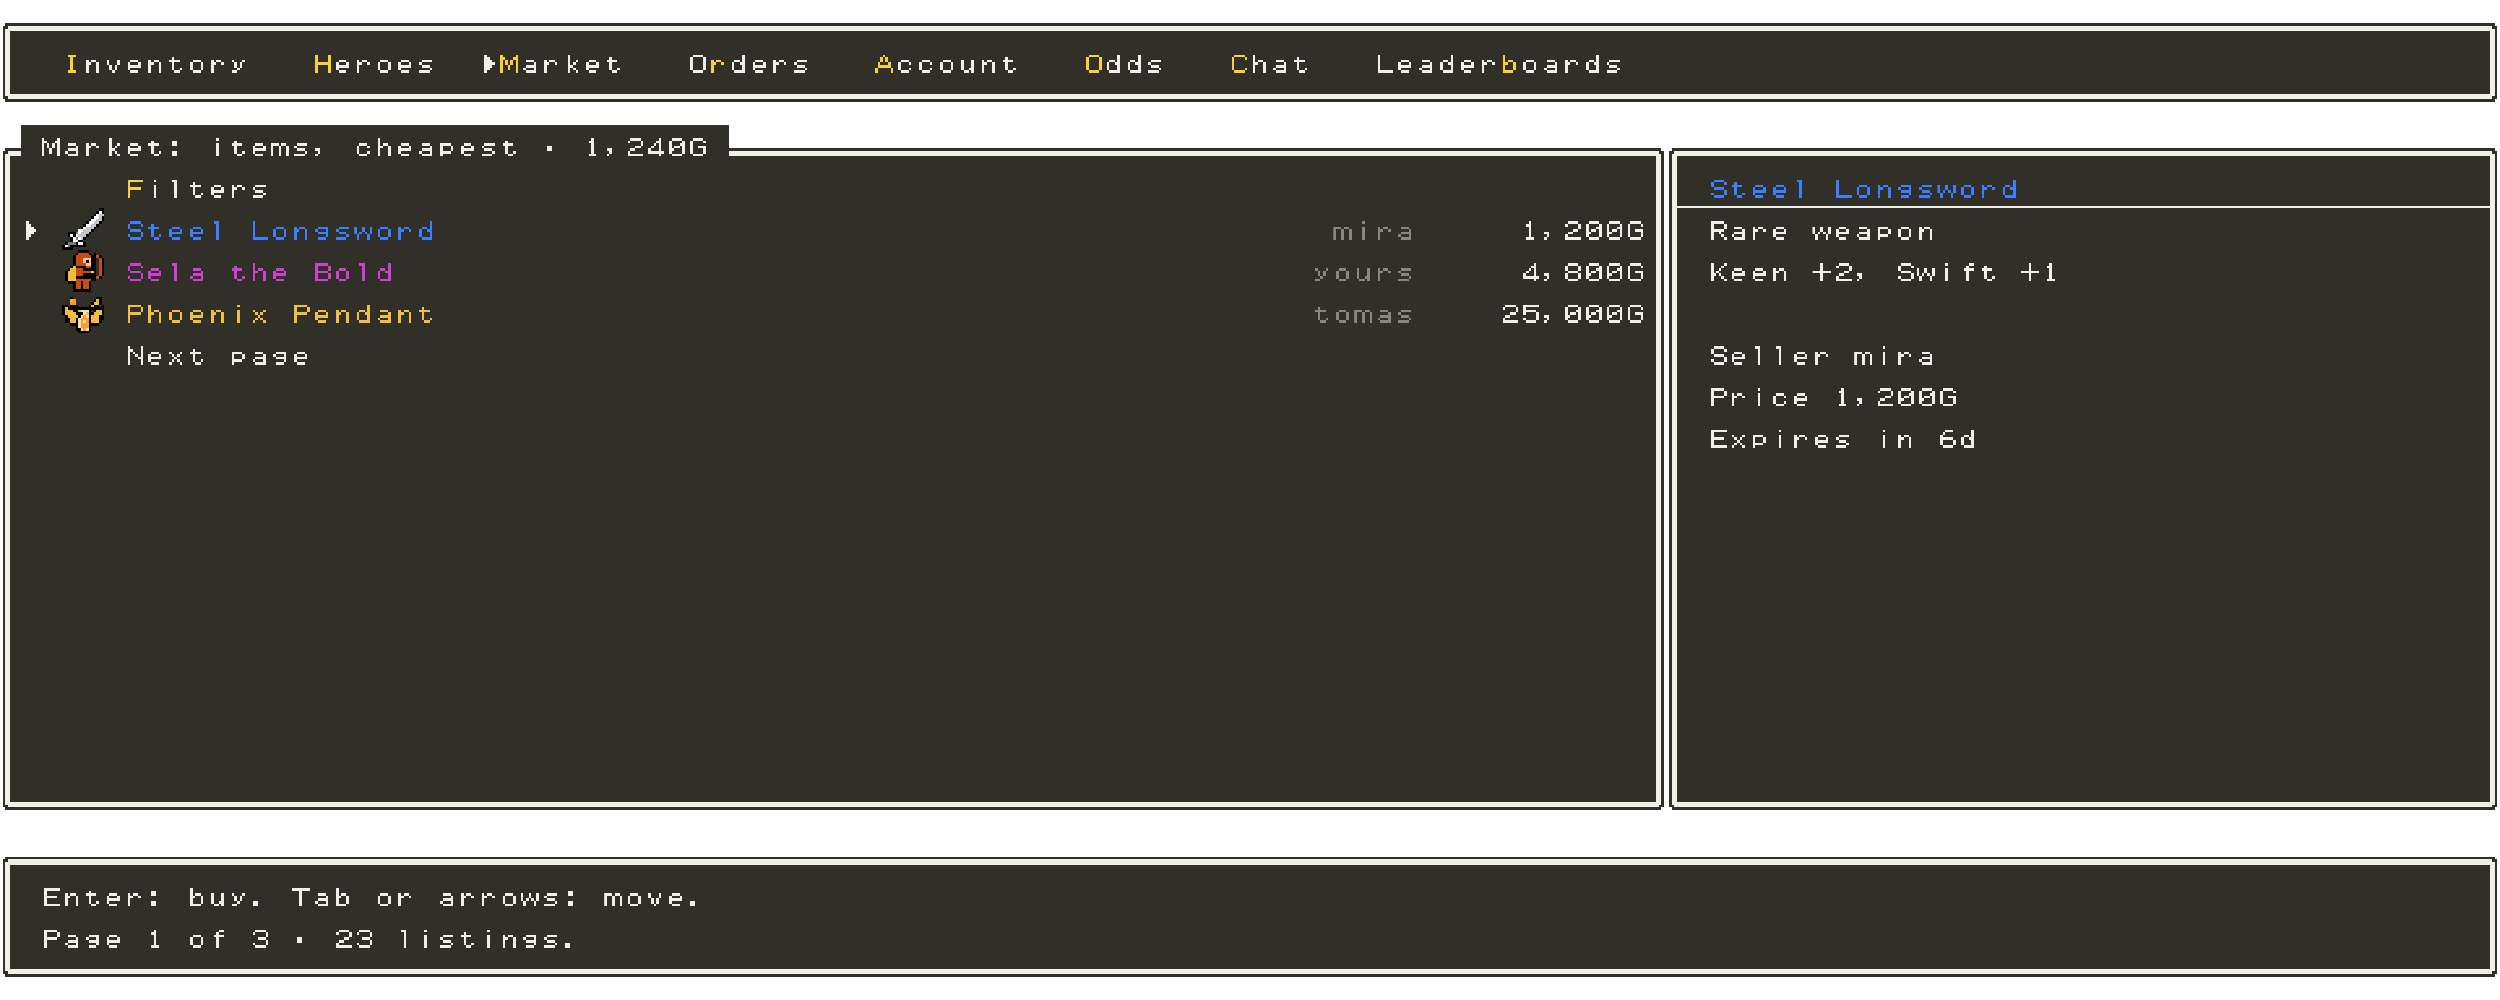
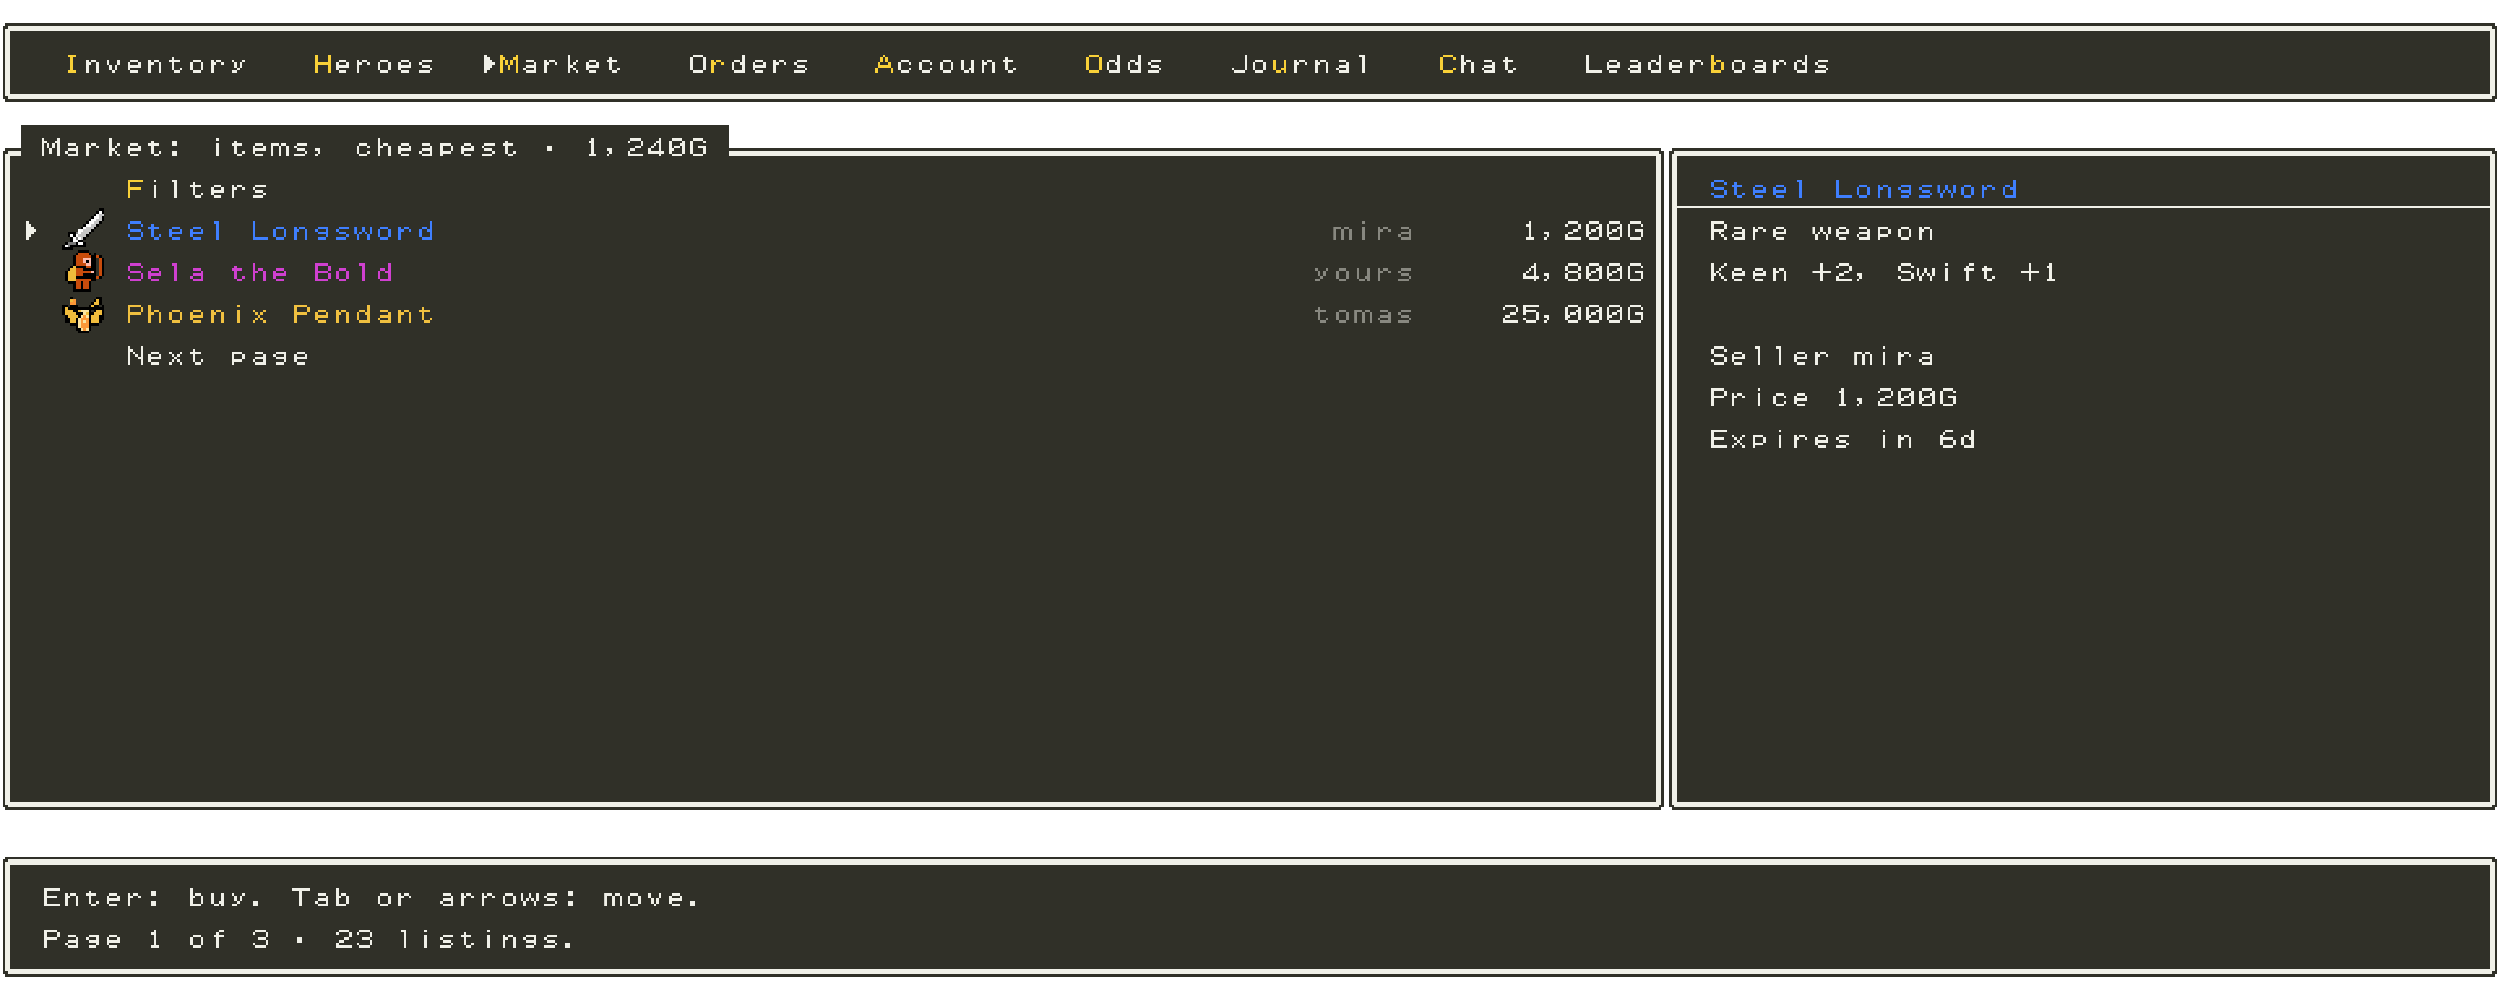
<svg xmlns="http://www.w3.org/2000/svg" viewBox="0 0 960 384" width="960" height="384" shape-rendering="crispEdges">
  <defs>
    <symbol id="g0">
      <path d="M2 5h3v1h-3zM3 6h1v1h-1zM3 7h1v1h-1zM3 8h1v1h-1zM3 9h1v1h-1zM3 10h1v1h-1zM2 11h3v1h-3z" />
    </symbol>
    <symbol id="g1">
      <path d="M1 7h1v1h-1zM3 7h2v1h-2zM1 8h2v1h-2zM5 8h1v1h-1zM1 9h1v1h-1zM5 9h1v1h-1zM1 10h1v1h-1zM5 10h1v1h-1zM1 11h1v1h-1zM5 11h1v1h-1z" />
    </symbol>
    <symbol id="g2">
      <path d="M1 7h1v1h-1zM5 7h1v1h-1zM1 8h1v1h-1zM5 8h1v1h-1zM2 9h1v1h-1zM4 9h1v1h-1zM2 10h1v1h-1zM4 10h1v1h-1zM3 11h1v1h-1z" />
    </symbol>
    <symbol id="g3">
      <path d="M2 7h3v1h-3zM1 8h1v1h-1zM5 8h1v1h-1zM1 9h5v1h-5zM1 10h1v1h-1zM2 11h3v1h-3z" />
    </symbol>
    <symbol id="g4">
      <path d="M2 6h1v1h-1zM1 7h4v1h-4zM2 8h1v1h-1zM2 9h1v1h-1zM2 10h1v1h-1zM5 10h1v1h-1zM3 11h2v1h-2z" />
    </symbol>
    <symbol id="g5">
      <path d="M2 7h3v1h-3zM1 8h1v1h-1zM5 8h1v1h-1zM1 9h1v1h-1zM5 9h1v1h-1zM1 10h1v1h-1zM5 10h1v1h-1zM2 11h3v1h-3z" />
    </symbol>
    <symbol id="g6">
      <path d="M1 7h1v1h-1zM3 7h2v1h-2zM1 8h2v1h-2zM5 8h1v1h-1zM1 9h1v1h-1zM1 10h1v1h-1zM1 11h1v1h-1z" />
    </symbol>
    <symbol id="g7">
      <path d="M1 7h1v1h-1zM5 7h1v1h-1zM2 8h1v1h-1zM4 8h1v1h-1zM2 9h1v1h-1zM4 9h1v1h-1zM3 10h1v1h-1zM1 11h2v1h-2z" />
    </symbol>
    <symbol id="g8">
      <path d="M1 5h1v1h-1zM6 5h1v1h-1zM1 6h1v1h-1zM6 6h1v1h-1zM1 7h1v1h-1zM6 7h1v1h-1zM1 8h6v1h-6zM1 9h1v1h-1zM6 9h1v1h-1zM1 10h1v1h-1zM6 10h1v1h-1zM1 11h1v1h-1zM6 11h1v1h-1z" />
    </symbol>
    <symbol id="g9">
      <path d="M2 7h4v1h-4zM1 8h1v1h-1zM2 9h3v1h-3zM5 10h1v1h-1zM1 11h4v1h-4z" />
    </symbol>
    <symbol id="g10">
      <path d="M2 5h1v1h-1zM2 6h2v1h-2zM2 7h3v1h-3zM2 8h4v1h-4zM2 9h3v1h-3zM2 10h2v1h-2zM2 11h1v1h-1z" />
    </symbol>
    <symbol id="g11">
      <path d="M0 5h1v1h-1zM6 5h1v1h-1zM0 6h2v1h-2zM5 6h2v1h-2zM0 7h1v1h-1zM2 7h1v1h-1zM4 7h1v1h-1zM6 7h1v1h-1zM0 8h1v1h-1zM2 8h1v1h-1zM4 8h1v1h-1zM6 8h1v1h-1zM0 9h1v1h-1zM3 9h1v1h-1zM6 9h1v1h-1zM0 10h1v1h-1zM3 10h1v1h-1zM6 10h1v1h-1zM0 11h1v1h-1zM6 11h1v1h-1z" />
    </symbol>
    <symbol id="g12">
      <path d="M2 7h3v1h-3zM5 8h1v1h-1zM2 9h4v1h-4zM1 10h1v1h-1zM5 10h1v1h-1zM2 11h4v1h-4z" />
    </symbol>
    <symbol id="g13">
      <path d="M2 5h1v1h-1zM2 6h1v1h-1zM2 7h1v1h-1zM5 7h1v1h-1zM2 8h1v1h-1zM4 8h1v1h-1zM2 9h2v1h-2zM2 10h1v1h-1zM4 10h1v1h-1zM2 11h1v1h-1zM5 11h1v1h-1z" />
    </symbol>
    <symbol id="g14">
      <path d="M2 5h4v1h-4zM1 6h1v1h-1zM6 6h1v1h-1zM1 7h1v1h-1zM6 7h1v1h-1zM1 8h1v1h-1zM6 8h1v1h-1zM1 9h1v1h-1zM6 9h1v1h-1zM1 10h1v1h-1zM6 10h1v1h-1zM2 11h4v1h-4z" />
    </symbol>
    <symbol id="g15">
      <path d="M5 5h1v1h-1zM5 6h1v1h-1zM2 7h2v1h-2zM5 7h1v1h-1zM1 8h1v1h-1zM4 8h2v1h-2zM1 9h1v1h-1zM5 9h1v1h-1zM1 10h1v1h-1zM5 10h1v1h-1zM2 11h4v1h-4z" />
    </symbol>
    <symbol id="g16">
      <path d="M3 5h1v1h-1zM2 6h1v1h-1zM4 6h1v1h-1zM2 7h1v1h-1zM4 7h1v1h-1zM1 8h1v1h-1zM5 8h1v1h-1zM1 9h5v1h-5zM0 10h1v1h-1zM6 10h1v1h-1zM0 11h1v1h-1zM6 11h1v1h-1z" />
    </symbol>
    <symbol id="g17">
      <path d="M2 7h3v1h-3zM1 8h1v1h-1zM5 8h1v1h-1zM1 9h1v1h-1zM1 10h1v1h-1zM5 10h1v1h-1zM2 11h3v1h-3z" />
    </symbol>
    <symbol id="g18">
      <path d="M1 7h1v1h-1zM5 7h1v1h-1zM1 8h1v1h-1zM5 8h1v1h-1zM1 9h1v1h-1zM5 9h1v1h-1zM1 10h1v1h-1zM4 10h2v1h-2zM2 11h2v1h-2zM5 11h1v1h-1z" />
    </symbol>
    <symbol id="g19">
+       <path d="M6 5h1v1h-1zM6 6h1v1h-1zM6 7h1v1h-1zM6 8h1v1h-1zM6 9h1v1h-1zM1 10h1v1h-1zM6 10h1v1h-1zM2 11h4v1h-4z" />
+     </symbol>
+     <symbol id="g20">
+       <path d="M2 5h2v1h-2zM3 6h1v1h-1zM3 7h1v1h-1zM3 8h1v1h-1zM3 9h1v1h-1zM3 10h1v1h-1zM3 11h1v1h-1z" />
+     </symbol>
+     <symbol id="g21">
      <path d="M2 5h4v1h-4zM1 6h1v1h-1zM6 6h1v1h-1zM1 7h1v1h-1zM1 8h1v1h-1zM1 9h1v1h-1zM1 10h1v1h-1zM6 10h1v1h-1zM2 11h4v1h-4z" />
    </symbol>
-     <symbol id="g20">
+     <symbol id="g22">
      <path d="M1 5h1v1h-1zM1 6h1v1h-1zM1 7h1v1h-1zM3 7h2v1h-2zM1 8h2v1h-2zM5 8h1v1h-1zM1 9h1v1h-1zM5 9h1v1h-1zM1 10h1v1h-1zM5 10h1v1h-1zM1 11h1v1h-1zM5 11h1v1h-1z" />
    </symbol>
-     <symbol id="g21">
+     <symbol id="g23">
      <path d="M1 5h1v1h-1zM1 6h1v1h-1zM1 7h1v1h-1zM1 8h1v1h-1zM1 9h1v1h-1zM1 10h1v1h-1zM1 11h6v1h-6z" />
    </symbol>
-     <symbol id="g22">
+     <symbol id="g24">
      <path d="M1 5h1v1h-1zM1 6h1v1h-1zM1 7h1v1h-1zM3 7h2v1h-2zM1 8h2v1h-2zM5 8h1v1h-1zM1 9h1v1h-1zM5 9h1v1h-1zM1 10h1v1h-1zM5 10h1v1h-1zM1 11h4v1h-4z" />
    </symbol>
-     <symbol id="g23">
+     <symbol id="g25">
      <path d="M2 6h2v1h-2zM2 7h2v1h-2zM2 10h2v1h-2zM2 11h2v1h-2z" />
    </symbol>
-     <symbol id="g24">
+     <symbol id="g26">
      <path d="M3 5h1v1h-1zM3 7h1v1h-1zM3 8h1v1h-1zM3 9h1v1h-1zM3 10h1v1h-1zM3 11h1v1h-1z" />
    </symbol>
-     <symbol id="g25">
+     <symbol id="g27">
      <path d="M0 7h3v1h-3zM4 7h2v1h-2zM0 8h1v1h-1zM3 8h1v1h-1zM6 8h1v1h-1zM0 9h1v1h-1zM3 9h1v1h-1zM6 9h1v1h-1zM0 10h1v1h-1zM3 10h1v1h-1zM6 10h1v1h-1zM0 11h1v1h-1zM3 11h1v1h-1zM6 11h1v1h-1z" />
    </symbol>
-     <symbol id="g26">
+     <symbol id="g28">
      <path d="M1 9h2v1h-2zM2 10h1v1h-1zM1 11h1v1h-1z" />
    </symbol>
-     <symbol id="g27">
+     <symbol id="g29">
      <path d="M1 7h4v1h-4zM1 8h1v1h-1zM5 8h1v1h-1zM1 9h1v1h-1zM5 9h1v1h-1zM1 10h4v1h-4zM1 11h1v1h-1z" />
    </symbol>
-     <symbol id="g28">
+     <symbol id="g30">
      <path d="M2 8h2v1h-2zM2 9h2v1h-2z" />
    </symbol>
-     <symbol id="g29">
+     <symbol id="g31">
      <path d="M3 5h1v1h-1zM2 6h2v1h-2zM3 7h1v1h-1zM3 8h1v1h-1zM3 9h1v1h-1zM3 10h1v1h-1zM2 11h3v1h-3z" />
    </symbol>
-     <symbol id="g30">
+     <symbol id="g32">
      <path d="M2 5h4v1h-4zM1 6h1v1h-1zM6 6h1v1h-1zM6 7h1v1h-1zM4 8h2v1h-2zM2 9h2v1h-2zM1 10h1v1h-1zM1 11h6v1h-6z" />
    </symbol>
-     <symbol id="g31">
+     <symbol id="g33">
      <path d="M5 5h1v1h-1zM4 6h2v1h-2zM3 7h1v1h-1zM5 7h1v1h-1zM2 8h1v1h-1zM5 8h1v1h-1zM1 9h1v1h-1zM5 9h1v1h-1zM1 10h6v1h-6zM5 11h1v1h-1z" />
    </symbol>
-     <symbol id="g32">
+     <symbol id="g34">
      <path d="M2 5h4v1h-4zM1 6h1v1h-1zM6 6h1v1h-1zM1 7h1v1h-1zM5 7h2v1h-2zM1 8h1v1h-1zM3 8h2v1h-2zM6 8h1v1h-1zM1 9h2v1h-2zM6 9h1v1h-1zM1 10h1v1h-1zM6 10h1v1h-1zM2 11h4v1h-4z" />
    </symbol>
-     <symbol id="g33">
+     <symbol id="g35">
      <path d="M2 5h4v1h-4zM1 6h1v1h-1zM6 6h1v1h-1zM1 7h1v1h-1zM1 8h1v1h-1zM4 8h3v1h-3zM1 9h1v1h-1zM6 9h1v1h-1zM1 10h1v1h-1zM6 10h1v1h-1zM2 11h4v1h-4z" />
    </symbol>
-     <symbol id="g34">
+     <symbol id="g36">
      <path d="M1 5h6v1h-6zM1 6h1v1h-1zM1 7h1v1h-1zM1 8h5v1h-5zM1 9h1v1h-1zM1 10h1v1h-1zM1 11h1v1h-1z" />
    </symbol>
-     <symbol id="g35">
-       <path d="M2 5h2v1h-2zM3 6h1v1h-1zM3 7h1v1h-1zM3 8h1v1h-1zM3 9h1v1h-1zM3 10h1v1h-1zM3 11h1v1h-1z" />
-     </symbol>
-     <symbol id="g36">
+     <symbol id="g37">
      <path d="M2 5h4v1h-4zM1 6h1v1h-1zM6 6h1v1h-1zM1 7h1v1h-1zM2 8h4v1h-4zM6 9h1v1h-1zM1 10h1v1h-1zM6 10h1v1h-1zM2 11h4v1h-4z" />
    </symbol>
-     <symbol id="g37">
+     <symbol id="g38">
      <path d="M2 7h4v1h-4zM1 8h1v1h-1zM5 8h1v1h-1zM2 9h4v1h-4zM5 10h1v1h-1zM2 11h3v1h-3z" />
    </symbol>
-     <symbol id="g38">
+     <symbol id="g39">
      <path d="M0 7h1v1h-1zM3 7h1v1h-1zM6 7h1v1h-1zM0 8h1v1h-1zM3 8h1v1h-1zM6 8h1v1h-1zM0 9h1v1h-1zM2 9h1v1h-1zM4 9h1v1h-1zM6 9h1v1h-1zM1 10h1v1h-1zM5 10h1v1h-1zM1 11h1v1h-1zM5 11h1v1h-1z" />
    </symbol>
-     <symbol id="g39">
+     <symbol id="g40">
      <path d="M1 5h5v1h-5zM1 6h1v1h-1zM6 6h1v1h-1zM1 7h1v1h-1zM6 7h1v1h-1zM1 8h5v1h-5zM1 9h1v1h-1zM6 9h1v1h-1zM1 10h1v1h-1zM6 10h1v1h-1zM1 11h5v1h-5z" />
    </symbol>
-     <symbol id="g40">
+     <symbol id="g41">
      <path d="M2 5h4v1h-4zM1 6h1v1h-1zM6 6h1v1h-1zM1 7h1v1h-1zM6 7h1v1h-1zM2 8h4v1h-4zM1 9h1v1h-1zM6 9h1v1h-1zM1 10h1v1h-1zM6 10h1v1h-1zM2 11h4v1h-4z" />
    </symbol>
-     <symbol id="g41">
+     <symbol id="g42">
      <path d="M1 5h5v1h-5zM1 6h1v1h-1zM6 6h1v1h-1zM1 7h1v1h-1zM6 7h1v1h-1zM1 8h5v1h-5zM1 9h1v1h-1zM1 10h1v1h-1zM1 11h1v1h-1z" />
    </symbol>
-     <symbol id="g42">
+     <symbol id="g43">
      <path d="M1 7h1v1h-1zM5 7h1v1h-1zM2 8h1v1h-1zM4 8h1v1h-1zM3 9h1v1h-1zM2 10h1v1h-1zM4 10h1v1h-1zM1 11h1v1h-1zM5 11h1v1h-1z" />
    </symbol>
-     <symbol id="g43">
+     <symbol id="g44">
      <path d="M1 5h6v1h-6zM1 6h1v1h-1zM1 7h5v1h-5zM1 8h1v1h-1zM6 8h1v1h-1zM6 9h1v1h-1zM1 10h1v1h-1zM6 10h1v1h-1zM2 11h4v1h-4z" />
    </symbol>
-     <symbol id="g44">
+     <symbol id="g45">
      <path d="M1 5h1v1h-1zM6 5h1v1h-1zM1 6h2v1h-2zM6 6h1v1h-1zM1 7h1v1h-1zM3 7h1v1h-1zM6 7h1v1h-1zM1 8h1v1h-1zM4 8h1v1h-1zM6 8h1v1h-1zM1 9h1v1h-1zM5 9h2v1h-2zM1 10h1v1h-1zM6 10h1v1h-1zM1 11h1v1h-1zM6 11h1v1h-1z" />
    </symbol>
-     <symbol id="g45">
+     <symbol id="g46">
      <path d="M1 5h5v1h-5zM1 6h1v1h-1zM6 6h1v1h-1zM1 7h1v1h-1zM6 7h1v1h-1zM1 8h5v1h-5zM1 9h1v1h-1zM4 9h1v1h-1zM1 10h1v1h-1zM5 10h1v1h-1zM1 11h1v1h-1zM6 11h1v1h-1z" />
    </symbol>
-     <symbol id="g46">
+     <symbol id="g47">
      <path d="M1 5h1v1h-1zM6 5h1v1h-1zM1 6h1v1h-1zM5 6h1v1h-1zM1 7h1v1h-1zM4 7h1v1h-1zM1 8h1v1h-1zM3 8h1v1h-1zM1 9h2v1h-2zM4 9h1v1h-1zM1 10h1v1h-1zM5 10h1v1h-1zM1 11h1v1h-1zM6 11h1v1h-1z" />
    </symbol>
-     <symbol id="g47">
+     <symbol id="g48">
      <path d="M3 5h1v1h-1zM3 6h1v1h-1zM3 7h1v1h-1zM0 8h7v1h-7zM3 9h1v1h-1zM3 10h1v1h-1zM3 11h1v1h-1z" />
    </symbol>
-     <symbol id="g48">
+     <symbol id="g49">
      <path d="M4 5h2v1h-2zM3 6h1v1h-1zM2 7h4v1h-4zM3 8h1v1h-1zM3 9h1v1h-1zM3 10h1v1h-1zM3 11h1v1h-1z" />
    </symbol>
-     <symbol id="g49">
+     <symbol id="g50">
      <path d="M1 5h6v1h-6zM1 6h1v1h-1zM1 7h1v1h-1zM1 8h5v1h-5zM1 9h1v1h-1zM1 10h1v1h-1zM1 11h6v1h-6z" />
    </symbol>
-     <symbol id="g50">
+     <symbol id="g51">
      <path d="M3 5h3v1h-3zM2 6h1v1h-1zM1 7h1v1h-1zM1 8h5v1h-5zM1 9h1v1h-1zM6 9h1v1h-1zM1 10h1v1h-1zM6 10h1v1h-1zM2 11h4v1h-4z" />
    </symbol>
-     <symbol id="g51">
+     <symbol id="g52">
      <path d="M1 10h2v1h-2zM1 11h2v1h-2z" />
    </symbol>
-     <symbol id="g52">
+     <symbol id="g53">
      <path d="M0 5h7v1h-7zM3 6h1v1h-1zM3 7h1v1h-1zM3 8h1v1h-1zM3 9h1v1h-1zM3 10h1v1h-1zM3 11h1v1h-1z" />
    </symbol>
-     <symbol id="g53">
+     <symbol id="g54">
      <path d="M2 5h4v1h-4zM1 6h1v1h-1zM6 6h1v1h-1zM6 7h1v1h-1zM3 8h3v1h-3zM6 9h1v1h-1zM1 10h1v1h-1zM6 10h1v1h-1zM2 11h4v1h-4z" />
    </symbol>
  </defs>
  <g id="w-tab">
    <path fill="#303028" d="M2 9H958V10H959V38H958V39H2V38H1V10H2Z" />
    <g fill="#f0f0e8">
      <rect x="3" y="10" width="954" height="1" />
      <rect x="2" y="11" width="956" height="1" />
      <rect x="2" y="36" width="956" height="1" />
      <rect x="3" y="37" width="954" height="1" />
      <rect x="2" y="12" width="2" height="24" />
      <rect x="956" y="12" width="2" height="24" />
    </g>
    <use href="#g10" x="184" y="16" fill="#f0f0e8" />
    <use href="#g0" x="24" y="16" fill="#f8d038" />
    <use href="#g1" x="32" y="16" fill="#f0f0e8" />
    <use href="#g2" x="40" y="16" fill="#f0f0e8" />
    <use href="#g3" x="48" y="16" fill="#f0f0e8" />
    <use href="#g1" x="56" y="16" fill="#f0f0e8" />
    <use href="#g4" x="64" y="16" fill="#f0f0e8" />
    <use href="#g5" x="72" y="16" fill="#f0f0e8" />
    <use href="#g6" x="80" y="16" fill="#f0f0e8" />
    <use href="#g7" x="88" y="16" fill="#f0f0e8" />
    <use href="#g8" x="120" y="16" fill="#f8d038" />
    <use href="#g3" x="128" y="16" fill="#f0f0e8" />
    <use href="#g6" x="136" y="16" fill="#f0f0e8" />
    <use href="#g5" x="144" y="16" fill="#f0f0e8" />
    <use href="#g3" x="152" y="16" fill="#f0f0e8" />
    <use href="#g9" x="160" y="16" fill="#f0f0e8" />
    <use href="#g11" x="192" y="16" fill="#f8d038" />
    <use href="#g12" x="200" y="16" fill="#f0f0e8" />
    <use href="#g6" x="208" y="16" fill="#f0f0e8" />
    <use href="#g13" x="216" y="16" fill="#f0f0e8" />
    <use href="#g3" x="224" y="16" fill="#f0f0e8" />
    <use href="#g4" x="232" y="16" fill="#f0f0e8" />
    <use href="#g14" x="264" y="16" fill="#f0f0e8" />
    <use href="#g6" x="272" y="16" fill="#f8d038" />
    <use href="#g15" x="280" y="16" fill="#f0f0e8" />
    <use href="#g3" x="288" y="16" fill="#f0f0e8" />
    <use href="#g6" x="296" y="16" fill="#f0f0e8" />
    <use href="#g9" x="304" y="16" fill="#f0f0e8" />
    <use href="#g16" x="336" y="16" fill="#f8d038" />
    <use href="#g17" x="344" y="16" fill="#f0f0e8" />
    <use href="#g17" x="352" y="16" fill="#f0f0e8" />
    <use href="#g5" x="360" y="16" fill="#f0f0e8" />
    <use href="#g18" x="368" y="16" fill="#f0f0e8" />
    <use href="#g1" x="376" y="16" fill="#f0f0e8" />
    <use href="#g4" x="384" y="16" fill="#f0f0e8" />
    <use href="#g14" x="416" y="16" fill="#f8d038" />
    <use href="#g15" x="424" y="16" fill="#f0f0e8" />
    <use href="#g15" x="432" y="16" fill="#f0f0e8" />
    <use href="#g9" x="440" y="16" fill="#f0f0e8" />
-     <use href="#g19" x="472" y="16" fill="#f8d038" />
-     <use href="#g20" x="480" y="16" fill="#f0f0e8" />
-     <use href="#g12" x="488" y="16" fill="#f0f0e8" />
-     <use href="#g4" x="496" y="16" fill="#f0f0e8" />
-     <use href="#g21" x="528" y="16" fill="#f0f0e8" />
-     <use href="#g3" x="536" y="16" fill="#f0f0e8" />
-     <use href="#g12" x="544" y="16" fill="#f0f0e8" />
-     <use href="#g15" x="552" y="16" fill="#f0f0e8" />
-     <use href="#g3" x="560" y="16" fill="#f0f0e8" />
-     <use href="#g6" x="568" y="16" fill="#f0f0e8" />
-     <use href="#g22" x="576" y="16" fill="#f8d038" />
-     <use href="#g5" x="584" y="16" fill="#f0f0e8" />
-     <use href="#g12" x="592" y="16" fill="#f0f0e8" />
-     <use href="#g6" x="600" y="16" fill="#f0f0e8" />
-     <use href="#g15" x="608" y="16" fill="#f0f0e8" />
-     <use href="#g9" x="616" y="16" fill="#f0f0e8" />
+     <use href="#g19" x="472" y="16" fill="#f0f0e8" />
+     <use href="#g5" x="480" y="16" fill="#f0f0e8" />
+     <use href="#g18" x="488" y="16" fill="#f8d038" />
+     <use href="#g6" x="496" y="16" fill="#f0f0e8" />
+     <use href="#g1" x="504" y="16" fill="#f0f0e8" />
+     <use href="#g12" x="512" y="16" fill="#f0f0e8" />
+     <use href="#g20" x="520" y="16" fill="#f0f0e8" />
+     <use href="#g21" x="552" y="16" fill="#f8d038" />
+     <use href="#g22" x="560" y="16" fill="#f0f0e8" />
+     <use href="#g12" x="568" y="16" fill="#f0f0e8" />
+     <use href="#g4" x="576" y="16" fill="#f0f0e8" />
+     <use href="#g23" x="608" y="16" fill="#f0f0e8" />
+     <use href="#g3" x="616" y="16" fill="#f0f0e8" />
+     <use href="#g12" x="624" y="16" fill="#f0f0e8" />
+     <use href="#g15" x="632" y="16" fill="#f0f0e8" />
+     <use href="#g3" x="640" y="16" fill="#f0f0e8" />
+     <use href="#g6" x="648" y="16" fill="#f0f0e8" />
+     <use href="#g24" x="656" y="16" fill="#f8d038" />
+     <use href="#g5" x="664" y="16" fill="#f0f0e8" />
+     <use href="#g12" x="672" y="16" fill="#f0f0e8" />
+     <use href="#g6" x="680" y="16" fill="#f0f0e8" />
+     <use href="#g15" x="688" y="16" fill="#f0f0e8" />
+     <use href="#g9" x="696" y="16" fill="#f0f0e8" />
  </g>
  <g id="w-list" transform="translate(0 48)">
    <path fill="#303028" d="M2 9H638V10H639V262H638V263H2V262H1V10H2Z" />
    <g fill="#f0f0e8">
      <rect x="3" y="10" width="634" height="1" />
      <rect x="2" y="11" width="636" height="1" />
      <rect x="2" y="260" width="636" height="1" />
      <rect x="3" y="261" width="634" height="1" />
      <rect x="2" y="12" width="2" height="248" />
      <rect x="636" y="12" width="2" height="248" />
    </g>
    <rect x="8" y="0" width="272" height="16" fill="#303028" />
    <use href="#g11" x="16" y="0" fill="#f0f0e8" />
    <use href="#g12" x="24" y="0" fill="#f0f0e8" />
    <use href="#g6" x="32" y="0" fill="#f0f0e8" />
    <use href="#g13" x="40" y="0" fill="#f0f0e8" />
    <use href="#g3" x="48" y="0" fill="#f0f0e8" />
    <use href="#g4" x="56" y="0" fill="#f0f0e8" />
-     <use href="#g23" x="64" y="0" fill="#f0f0e8" />
-     <use href="#g24" x="80" y="0" fill="#f0f0e8" />
+     <use href="#g25" x="64" y="0" fill="#f0f0e8" />
+     <use href="#g26" x="80" y="0" fill="#f0f0e8" />
    <use href="#g4" x="88" y="0" fill="#f0f0e8" />
    <use href="#g3" x="96" y="0" fill="#f0f0e8" />
-     <use href="#g25" x="104" y="0" fill="#f0f0e8" />
+     <use href="#g27" x="104" y="0" fill="#f0f0e8" />
    <use href="#g9" x="112" y="0" fill="#f0f0e8" />
-     <use href="#g26" x="120" y="0" fill="#f0f0e8" />
+     <use href="#g28" x="120" y="0" fill="#f0f0e8" />
    <use href="#g17" x="136" y="0" fill="#f0f0e8" />
-     <use href="#g20" x="144" y="0" fill="#f0f0e8" />
+     <use href="#g22" x="144" y="0" fill="#f0f0e8" />
    <use href="#g3" x="152" y="0" fill="#f0f0e8" />
    <use href="#g12" x="160" y="0" fill="#f0f0e8" />
-     <use href="#g27" x="168" y="0" fill="#f0f0e8" />
+     <use href="#g29" x="168" y="0" fill="#f0f0e8" />
    <use href="#g3" x="176" y="0" fill="#f0f0e8" />
    <use href="#g9" x="184" y="0" fill="#f0f0e8" />
    <use href="#g4" x="192" y="0" fill="#f0f0e8" />
-     <use href="#g28" x="208" y="0" fill="#f0f0e8" />
-     <use href="#g29" x="224" y="0" fill="#f0f0e8" />
-     <use href="#g26" x="232" y="0" fill="#f0f0e8" />
-     <use href="#g30" x="240" y="0" fill="#f0f0e8" />
-     <use href="#g31" x="248" y="0" fill="#f0f0e8" />
-     <use href="#g32" x="256" y="0" fill="#f0f0e8" />
-     <use href="#g33" x="264" y="0" fill="#f0f0e8" />
-     <use href="#g34" x="48" y="16" fill="#f8d038" />
-     <use href="#g24" x="56" y="16" fill="#f0f0e8" />
-     <use href="#g35" x="64" y="16" fill="#f0f0e8" />
+     <use href="#g30" x="208" y="0" fill="#f0f0e8" />
+     <use href="#g31" x="224" y="0" fill="#f0f0e8" />
+     <use href="#g28" x="232" y="0" fill="#f0f0e8" />
+     <use href="#g32" x="240" y="0" fill="#f0f0e8" />
+     <use href="#g33" x="248" y="0" fill="#f0f0e8" />
+     <use href="#g34" x="256" y="0" fill="#f0f0e8" />
+     <use href="#g35" x="264" y="0" fill="#f0f0e8" />
+     <use href="#g36" x="48" y="16" fill="#f8d038" />
+     <use href="#g26" x="56" y="16" fill="#f0f0e8" />
+     <use href="#g20" x="64" y="16" fill="#f0f0e8" />
    <use href="#g4" x="72" y="16" fill="#f0f0e8" />
    <use href="#g3" x="80" y="16" fill="#f0f0e8" />
    <use href="#g6" x="88" y="16" fill="#f0f0e8" />
    <use href="#g9" x="96" y="16" fill="#f0f0e8" />
    <use href="#g10" x="8" y="32" fill="#f0f0e8" />
    <g transform="translate(24 32)">
      <path fill="#000000" d="M14 0h2v1h-2zM13 1h1v1h-1zM15 1h1v1h-1zM12 2h1v1h-1zM11 3h1v1h-1zM15 3h1v1h-1zM10 4h1v1h-1zM15 4h1v1h-1zM9 5h1v1h-1zM14 5h1v1h-1zM8 6h1v1h-1zM13 6h1v1h-1zM7 7h1v1h-1zM12 7h1v1h-1zM11 8h1v1h-1zM2 9h3v1h-3zM10 9h1v1h-1zM2 10h1v1h-1zM4 10h1v1h-1zM9 10h1v1h-1zM3 11h1v1h-1zM8 11h1v1h-1zM3 12h1v1h-1zM6 12h2v1h-2zM1 13h1v1h-1zM5 13h1v1h-1zM8 13h1v1h-1zM0 14h1v1h-1zM3 14h6v1h-6zM0 15h4v1h-4z" />
      <path fill="#787878" d="M5 9h1v1h-1zM5 11h1v1h-1zM2 13h3v1h-3zM2 14h1v1h-1z" />
      <path fill="#c4c4c4" d="M14 2h2v1h-2zM14 3h1v1h-1zM13 4h2v1h-2zM12 5h2v1h-2zM11 6h2v1h-2zM9 7h3v1h-3zM8 8h3v1h-3zM7 9h3v1h-3zM6 10h3v1h-3zM7 11h1v1h-1z" />
      <path fill="#fcfcfc" d="M14 1h1v1h-1zM13 2h1v1h-1zM12 3h2v1h-2zM11 4h2v1h-2zM10 5h2v1h-2zM9 6h2v1h-2zM8 7h1v1h-1zM6 8h2v1h-2zM6 9h1v1h-1zM3 10h1v1h-1zM5 10h1v1h-1zM4 11h1v1h-1zM6 11h1v1h-1zM4 12h2v1h-2zM6 13h2v1h-2zM1 14h1v1h-1z" />
    </g>
-     <use href="#g36" x="48" y="32" fill="#3f7fff" />
+     <use href="#g37" x="48" y="32" fill="#3f7fff" />
    <use href="#g4" x="56" y="32" fill="#3f7fff" />
    <use href="#g3" x="64" y="32" fill="#3f7fff" />
    <use href="#g3" x="72" y="32" fill="#3f7fff" />
-     <use href="#g35" x="80" y="32" fill="#3f7fff" />
-     <use href="#g21" x="96" y="32" fill="#3f7fff" />
+     <use href="#g20" x="80" y="32" fill="#3f7fff" />
+     <use href="#g23" x="96" y="32" fill="#3f7fff" />
    <use href="#g5" x="104" y="32" fill="#3f7fff" />
    <use href="#g1" x="112" y="32" fill="#3f7fff" />
-     <use href="#g37" x="120" y="32" fill="#3f7fff" />
+     <use href="#g38" x="120" y="32" fill="#3f7fff" />
    <use href="#g9" x="128" y="32" fill="#3f7fff" />
-     <use href="#g38" x="136" y="32" fill="#3f7fff" />
+     <use href="#g39" x="136" y="32" fill="#3f7fff" />
    <use href="#g5" x="144" y="32" fill="#3f7fff" />
    <use href="#g6" x="152" y="32" fill="#3f7fff" />
    <use href="#g15" x="160" y="32" fill="#3f7fff" />
-     <use href="#g25" x="512" y="32" fill="#888880" />
-     <use href="#g24" x="520" y="32" fill="#888880" />
+     <use href="#g27" x="512" y="32" fill="#888880" />
+     <use href="#g26" x="520" y="32" fill="#888880" />
    <use href="#g6" x="528" y="32" fill="#888880" />
    <use href="#g12" x="536" y="32" fill="#888880" />
-     <use href="#g29" x="584" y="32" fill="#f0f0e8" />
-     <use href="#g26" x="592" y="32" fill="#f0f0e8" />
-     <use href="#g30" x="600" y="32" fill="#f0f0e8" />
-     <use href="#g32" x="608" y="32" fill="#f0f0e8" />
-     <use href="#g32" x="616" y="32" fill="#f0f0e8" />
-     <use href="#g33" x="624" y="32" fill="#f0f0e8" />
+     <use href="#g31" x="584" y="32" fill="#f0f0e8" />
+     <use href="#g28" x="592" y="32" fill="#f0f0e8" />
+     <use href="#g32" x="600" y="32" fill="#f0f0e8" />
+     <use href="#g34" x="608" y="32" fill="#f0f0e8" />
+     <use href="#g34" x="616" y="32" fill="#f0f0e8" />
+     <use href="#g35" x="624" y="32" fill="#f0f0e8" />
    <g transform="translate(24 48)">
      <path fill="#000000" d="M6 0h4v1h-4zM5 1h1v1h-1zM10 1h1v1h-1zM12 1h1v1h-1zM4 2h1v1h-1zM11 2h2v1h-2zM14 2h1v1h-1zM4 3h1v1h-1zM11 3h2v1h-2zM15 3h1v1h-1zM4 4h1v1h-1zM9 4h1v1h-1zM11 4h2v1h-2zM15 4h1v1h-1zM4 5h1v1h-1zM11 5h2v1h-2zM15 5h1v1h-1zM3 6h1v1h-1zM5 6h4v1h-4zM11 6h2v1h-2zM15 6h1v1h-1zM2 7h1v1h-1zM8 7h5v1h-5zM15 7h1v1h-1zM1 8h1v1h-1zM12 8h1v1h-1zM15 8h1v1h-1zM1 9h1v1h-1zM8 9h5v1h-5zM15 9h1v1h-1zM1 10h1v1h-1zM5 10h8v1h-8zM14 10h1v1h-1zM1 11h1v1h-1zM11 11h2v1h-2zM2 12h3v1h-3zM7 12h1v1h-1zM10 12h1v1h-1zM4 13h1v1h-1zM7 13h1v1h-1zM10 13h1v1h-1zM4 14h1v1h-1zM7 14h1v1h-1zM10 14h1v1h-1zM4 15h7v1h-7z" />
      <path fill="#c84c0c" d="M6 1h4v1h-4zM5 2h6v1h-6zM13 2h1v1h-1zM5 3h3v1h-3zM14 3h1v1h-1zM5 4h3v1h-3zM14 4h1v1h-1zM5 5h4v1h-4zM14 5h1v1h-1zM9 6h2v1h-2zM14 6h1v1h-1zM5 7h3v1h-3zM14 7h1v1h-1zM5 8h6v1h-6zM14 8h1v1h-1zM5 9h3v1h-3zM14 9h1v1h-1zM13 10h1v1h-1zM5 11h6v1h-6zM5 12h2v1h-2zM8 12h2v1h-2zM5 13h2v1h-2zM8 13h2v1h-2zM5 14h2v1h-2zM8 14h2v1h-2z" />
      <path fill="#f0bc3c" d="M4 6h1v1h-1zM3 7h2v1h-2zM2 8h3v1h-3zM2 9h3v1h-3zM2 10h3v1h-3zM2 11h3v1h-3z" />
      <path fill="#fcbcb0" d="M8 3h3v1h-3zM8 4h1v1h-1zM10 4h1v1h-1zM9 5h2v1h-2zM11 8h1v1h-1z" />
    </g>
-     <use href="#g36" x="48" y="48" fill="#d040d0" />
+     <use href="#g37" x="48" y="48" fill="#d040d0" />
    <use href="#g3" x="56" y="48" fill="#d040d0" />
-     <use href="#g35" x="64" y="48" fill="#d040d0" />
+     <use href="#g20" x="64" y="48" fill="#d040d0" />
    <use href="#g12" x="72" y="48" fill="#d040d0" />
    <use href="#g4" x="88" y="48" fill="#d040d0" />
-     <use href="#g20" x="96" y="48" fill="#d040d0" />
+     <use href="#g22" x="96" y="48" fill="#d040d0" />
    <use href="#g3" x="104" y="48" fill="#d040d0" />
-     <use href="#g39" x="120" y="48" fill="#d040d0" />
+     <use href="#g40" x="120" y="48" fill="#d040d0" />
    <use href="#g5" x="128" y="48" fill="#d040d0" />
-     <use href="#g35" x="136" y="48" fill="#d040d0" />
+     <use href="#g20" x="136" y="48" fill="#d040d0" />
    <use href="#g15" x="144" y="48" fill="#d040d0" />
    <use href="#g7" x="504" y="48" fill="#888880" />
    <use href="#g5" x="512" y="48" fill="#888880" />
    <use href="#g18" x="520" y="48" fill="#888880" />
    <use href="#g6" x="528" y="48" fill="#888880" />
    <use href="#g9" x="536" y="48" fill="#888880" />
-     <use href="#g31" x="584" y="48" fill="#f0f0e8" />
-     <use href="#g26" x="592" y="48" fill="#f0f0e8" />
-     <use href="#g40" x="600" y="48" fill="#f0f0e8" />
-     <use href="#g32" x="608" y="48" fill="#f0f0e8" />
-     <use href="#g32" x="616" y="48" fill="#f0f0e8" />
-     <use href="#g33" x="624" y="48" fill="#f0f0e8" />
+     <use href="#g33" x="584" y="48" fill="#f0f0e8" />
+     <use href="#g28" x="592" y="48" fill="#f0f0e8" />
+     <use href="#g41" x="600" y="48" fill="#f0f0e8" />
+     <use href="#g34" x="608" y="48" fill="#f0f0e8" />
+     <use href="#g34" x="616" y="48" fill="#f0f0e8" />
+     <use href="#g35" x="624" y="48" fill="#f0f0e8" />
    <g transform="translate(24 64)">
      <path fill="#000000" d="M3 2h1v1h-1zM13 2h2v1h-2zM12 3h1v1h-1zM14 3h1v1h-1zM11 4h1v1h-1zM14 4h1v1h-1zM0 5h2v1h-2zM3 5h3v1h-3zM10 5h1v1h-1zM12 5h2v1h-2zM15 5h1v1h-1zM0 6h1v1h-1zM2 6h14v1h-14zM0 7h1v1h-1zM4 7h2v1h-2zM10 7h1v1h-1zM12 7h1v1h-1zM15 7h1v1h-1zM0 8h1v1h-1zM5 8h3v1h-3zM10 8h2v1h-2zM15 8h1v1h-1zM1 9h1v1h-1zM6 9h1v1h-1zM10 9h1v1h-1zM14 9h2v1h-2zM1 10h2v1h-2zM5 10h1v1h-1zM10 10h1v1h-1zM14 10h2v1h-2zM1 11h2v1h-2zM5 11h1v1h-1zM10 11h1v1h-1zM14 11h1v1h-1zM3 12h3v1h-3zM10 12h4v1h-4zM5 13h1v1h-1zM10 13h1v1h-1zM5 14h2v1h-2zM10 14h1v1h-1zM6 15h4v1h-4z" />
      <path fill="#f0bc3c" d="M3 3h1v1h-1zM13 3h1v1h-1zM12 4h2v1h-2zM11 5h1v1h-1zM1 6h1v1h-1zM1 7h3v1h-3zM6 7h1v1h-1zM13 7h2v1h-2zM1 8h4v1h-4zM9 8h1v1h-1zM12 8h3v1h-3zM2 9h4v1h-4zM11 9h3v1h-3zM3 10h2v1h-2zM11 10h3v1h-3zM3 11h2v1h-2zM11 11h3v1h-3z" />
      <path fill="#fc9838" d="M4 3h1v1h-1zM3 4h2v1h-2zM8 9h1v1h-1zM7 10h3v1h-3zM7 11h1v1h-1zM9 11h1v1h-1zM7 12h3v1h-3zM7 13h3v1h-3zM8 14h1v1h-1z" />
      <path fill="#fce4a0" d="M7 7h3v1h-3zM8 8h1v1h-1zM7 9h1v1h-1zM9 9h1v1h-1zM6 10h1v1h-1zM6 11h1v1h-1zM8 11h1v1h-1zM6 12h1v1h-1zM6 13h1v1h-1zM7 14h1v1h-1zM9 14h1v1h-1z" />
    </g>
-     <use href="#g41" x="48" y="64" fill="#f0c040" />
-     <use href="#g20" x="56" y="64" fill="#f0c040" />
+     <use href="#g42" x="48" y="64" fill="#f0c040" />
+     <use href="#g22" x="56" y="64" fill="#f0c040" />
    <use href="#g5" x="64" y="64" fill="#f0c040" />
    <use href="#g3" x="72" y="64" fill="#f0c040" />
    <use href="#g1" x="80" y="64" fill="#f0c040" />
-     <use href="#g24" x="88" y="64" fill="#f0c040" />
-     <use href="#g42" x="96" y="64" fill="#f0c040" />
-     <use href="#g41" x="112" y="64" fill="#f0c040" />
+     <use href="#g26" x="88" y="64" fill="#f0c040" />
+     <use href="#g43" x="96" y="64" fill="#f0c040" />
+     <use href="#g42" x="112" y="64" fill="#f0c040" />
    <use href="#g3" x="120" y="64" fill="#f0c040" />
    <use href="#g1" x="128" y="64" fill="#f0c040" />
    <use href="#g15" x="136" y="64" fill="#f0c040" />
    <use href="#g12" x="144" y="64" fill="#f0c040" />
    <use href="#g1" x="152" y="64" fill="#f0c040" />
    <use href="#g4" x="160" y="64" fill="#f0c040" />
    <use href="#g4" x="504" y="64" fill="#888880" />
    <use href="#g5" x="512" y="64" fill="#888880" />
-     <use href="#g25" x="520" y="64" fill="#888880" />
+     <use href="#g27" x="520" y="64" fill="#888880" />
    <use href="#g12" x="528" y="64" fill="#888880" />
    <use href="#g9" x="536" y="64" fill="#888880" />
-     <use href="#g30" x="576" y="64" fill="#f0f0e8" />
-     <use href="#g43" x="584" y="64" fill="#f0f0e8" />
-     <use href="#g26" x="592" y="64" fill="#f0f0e8" />
-     <use href="#g32" x="600" y="64" fill="#f0f0e8" />
-     <use href="#g32" x="608" y="64" fill="#f0f0e8" />
-     <use href="#g32" x="616" y="64" fill="#f0f0e8" />
-     <use href="#g33" x="624" y="64" fill="#f0f0e8" />
-     <use href="#g44" x="48" y="80" fill="#f0f0e8" />
+     <use href="#g32" x="576" y="64" fill="#f0f0e8" />
+     <use href="#g44" x="584" y="64" fill="#f0f0e8" />
+     <use href="#g28" x="592" y="64" fill="#f0f0e8" />
+     <use href="#g34" x="600" y="64" fill="#f0f0e8" />
+     <use href="#g34" x="608" y="64" fill="#f0f0e8" />
+     <use href="#g34" x="616" y="64" fill="#f0f0e8" />
+     <use href="#g35" x="624" y="64" fill="#f0f0e8" />
+     <use href="#g45" x="48" y="80" fill="#f0f0e8" />
    <use href="#g3" x="56" y="80" fill="#f0f0e8" />
-     <use href="#g42" x="64" y="80" fill="#f0f0e8" />
+     <use href="#g43" x="64" y="80" fill="#f0f0e8" />
    <use href="#g4" x="72" y="80" fill="#f0f0e8" />
-     <use href="#g27" x="88" y="80" fill="#f0f0e8" />
+     <use href="#g29" x="88" y="80" fill="#f0f0e8" />
    <use href="#g12" x="96" y="80" fill="#f0f0e8" />
-     <use href="#g37" x="104" y="80" fill="#f0f0e8" />
+     <use href="#g38" x="104" y="80" fill="#f0f0e8" />
    <use href="#g3" x="112" y="80" fill="#f0f0e8" />
  </g>
  <g id="w-detail" transform="translate(0 48)">
    <path fill="#303028" d="M642 9H958V10H959V262H958V263H642V262H641V10H642Z" />
    <g fill="#f0f0e8">
      <rect x="643" y="10" width="314" height="1" />
      <rect x="642" y="11" width="316" height="1" />
      <rect x="642" y="260" width="316" height="1" />
      <rect x="643" y="261" width="314" height="1" />
      <rect x="642" y="12" width="2" height="248" />
      <rect x="956" y="12" width="2" height="248" />
    </g>
-     <use href="#g36" x="656" y="16" fill="#3f7fff" />
+     <use href="#g37" x="656" y="16" fill="#3f7fff" />
    <use href="#g4" x="664" y="16" fill="#3f7fff" />
    <use href="#g3" x="672" y="16" fill="#3f7fff" />
    <use href="#g3" x="680" y="16" fill="#3f7fff" />
-     <use href="#g35" x="688" y="16" fill="#3f7fff" />
-     <use href="#g21" x="704" y="16" fill="#3f7fff" />
+     <use href="#g20" x="688" y="16" fill="#3f7fff" />
+     <use href="#g23" x="704" y="16" fill="#3f7fff" />
    <use href="#g5" x="712" y="16" fill="#3f7fff" />
    <use href="#g1" x="720" y="16" fill="#3f7fff" />
-     <use href="#g37" x="728" y="16" fill="#3f7fff" />
+     <use href="#g38" x="728" y="16" fill="#3f7fff" />
    <use href="#g9" x="736" y="16" fill="#3f7fff" />
-     <use href="#g38" x="744" y="16" fill="#3f7fff" />
+     <use href="#g39" x="744" y="16" fill="#3f7fff" />
    <use href="#g5" x="752" y="16" fill="#3f7fff" />
    <use href="#g6" x="760" y="16" fill="#3f7fff" />
    <use href="#g15" x="768" y="16" fill="#3f7fff" />
    <rect x="642" y="31" width="316" height="1" fill="#f0f0e8" />
-     <use href="#g45" x="656" y="32" fill="#f0f0e8" />
+     <use href="#g46" x="656" y="32" fill="#f0f0e8" />
    <use href="#g12" x="664" y="32" fill="#f0f0e8" />
    <use href="#g6" x="672" y="32" fill="#f0f0e8" />
    <use href="#g3" x="680" y="32" fill="#f0f0e8" />
-     <use href="#g38" x="696" y="32" fill="#f0f0e8" />
+     <use href="#g39" x="696" y="32" fill="#f0f0e8" />
    <use href="#g3" x="704" y="32" fill="#f0f0e8" />
    <use href="#g12" x="712" y="32" fill="#f0f0e8" />
-     <use href="#g27" x="720" y="32" fill="#f0f0e8" />
+     <use href="#g29" x="720" y="32" fill="#f0f0e8" />
    <use href="#g5" x="728" y="32" fill="#f0f0e8" />
    <use href="#g1" x="736" y="32" fill="#f0f0e8" />
-     <use href="#g46" x="656" y="48" fill="#f0f0e8" />
+     <use href="#g47" x="656" y="48" fill="#f0f0e8" />
    <use href="#g3" x="664" y="48" fill="#f0f0e8" />
    <use href="#g3" x="672" y="48" fill="#f0f0e8" />
    <use href="#g1" x="680" y="48" fill="#f0f0e8" />
-     <use href="#g47" x="696" y="48" fill="#f0f0e8" />
-     <use href="#g30" x="704" y="48" fill="#f0f0e8" />
-     <use href="#g26" x="712" y="48" fill="#f0f0e8" />
-     <use href="#g36" x="728" y="48" fill="#f0f0e8" />
-     <use href="#g38" x="736" y="48" fill="#f0f0e8" />
-     <use href="#g24" x="744" y="48" fill="#f0f0e8" />
-     <use href="#g48" x="752" y="48" fill="#f0f0e8" />
+     <use href="#g48" x="696" y="48" fill="#f0f0e8" />
+     <use href="#g32" x="704" y="48" fill="#f0f0e8" />
+     <use href="#g28" x="712" y="48" fill="#f0f0e8" />
+     <use href="#g37" x="728" y="48" fill="#f0f0e8" />
+     <use href="#g39" x="736" y="48" fill="#f0f0e8" />
+     <use href="#g26" x="744" y="48" fill="#f0f0e8" />
+     <use href="#g49" x="752" y="48" fill="#f0f0e8" />
    <use href="#g4" x="760" y="48" fill="#f0f0e8" />
-     <use href="#g47" x="776" y="48" fill="#f0f0e8" />
-     <use href="#g29" x="784" y="48" fill="#f0f0e8" />
-     <use href="#g36" x="656" y="80" fill="#f0f0e8" />
+     <use href="#g48" x="776" y="48" fill="#f0f0e8" />
+     <use href="#g31" x="784" y="48" fill="#f0f0e8" />
+     <use href="#g37" x="656" y="80" fill="#f0f0e8" />
    <use href="#g3" x="664" y="80" fill="#f0f0e8" />
-     <use href="#g35" x="672" y="80" fill="#f0f0e8" />
-     <use href="#g35" x="680" y="80" fill="#f0f0e8" />
+     <use href="#g20" x="672" y="80" fill="#f0f0e8" />
+     <use href="#g20" x="680" y="80" fill="#f0f0e8" />
    <use href="#g3" x="688" y="80" fill="#f0f0e8" />
    <use href="#g6" x="696" y="80" fill="#f0f0e8" />
-     <use href="#g25" x="712" y="80" fill="#f0f0e8" />
-     <use href="#g24" x="720" y="80" fill="#f0f0e8" />
+     <use href="#g27" x="712" y="80" fill="#f0f0e8" />
+     <use href="#g26" x="720" y="80" fill="#f0f0e8" />
    <use href="#g6" x="728" y="80" fill="#f0f0e8" />
    <use href="#g12" x="736" y="80" fill="#f0f0e8" />
-     <use href="#g41" x="656" y="96" fill="#f0f0e8" />
+     <use href="#g42" x="656" y="96" fill="#f0f0e8" />
    <use href="#g6" x="664" y="96" fill="#f0f0e8" />
-     <use href="#g24" x="672" y="96" fill="#f0f0e8" />
+     <use href="#g26" x="672" y="96" fill="#f0f0e8" />
    <use href="#g17" x="680" y="96" fill="#f0f0e8" />
    <use href="#g3" x="688" y="96" fill="#f0f0e8" />
-     <use href="#g29" x="704" y="96" fill="#f0f0e8" />
-     <use href="#g26" x="712" y="96" fill="#f0f0e8" />
-     <use href="#g30" x="720" y="96" fill="#f0f0e8" />
-     <use href="#g32" x="728" y="96" fill="#f0f0e8" />
-     <use href="#g32" x="736" y="96" fill="#f0f0e8" />
-     <use href="#g33" x="744" y="96" fill="#f0f0e8" />
-     <use href="#g49" x="656" y="112" fill="#f0f0e8" />
-     <use href="#g42" x="664" y="112" fill="#f0f0e8" />
-     <use href="#g27" x="672" y="112" fill="#f0f0e8" />
-     <use href="#g24" x="680" y="112" fill="#f0f0e8" />
+     <use href="#g31" x="704" y="96" fill="#f0f0e8" />
+     <use href="#g28" x="712" y="96" fill="#f0f0e8" />
+     <use href="#g32" x="720" y="96" fill="#f0f0e8" />
+     <use href="#g34" x="728" y="96" fill="#f0f0e8" />
+     <use href="#g34" x="736" y="96" fill="#f0f0e8" />
+     <use href="#g35" x="744" y="96" fill="#f0f0e8" />
+     <use href="#g50" x="656" y="112" fill="#f0f0e8" />
+     <use href="#g43" x="664" y="112" fill="#f0f0e8" />
+     <use href="#g29" x="672" y="112" fill="#f0f0e8" />
+     <use href="#g26" x="680" y="112" fill="#f0f0e8" />
    <use href="#g6" x="688" y="112" fill="#f0f0e8" />
    <use href="#g3" x="696" y="112" fill="#f0f0e8" />
    <use href="#g9" x="704" y="112" fill="#f0f0e8" />
-     <use href="#g24" x="720" y="112" fill="#f0f0e8" />
+     <use href="#g26" x="720" y="112" fill="#f0f0e8" />
    <use href="#g1" x="728" y="112" fill="#f0f0e8" />
-     <use href="#g50" x="744" y="112" fill="#f0f0e8" />
+     <use href="#g51" x="744" y="112" fill="#f0f0e8" />
    <use href="#g15" x="752" y="112" fill="#f0f0e8" />
  </g>
  <g id="w-message" transform="translate(0 320)">
    <path fill="#303028" d="M2 9H958V10H959V54H958V55H2V54H1V10H2Z" />
    <g fill="#f0f0e8">
      <rect x="3" y="10" width="954" height="1" />
      <rect x="2" y="11" width="956" height="1" />
      <rect x="2" y="52" width="956" height="1" />
      <rect x="3" y="53" width="954" height="1" />
      <rect x="2" y="12" width="2" height="40" />
      <rect x="956" y="12" width="2" height="40" />
    </g>
-     <use href="#g49" x="16" y="16" fill="#f0f0e8" />
+     <use href="#g50" x="16" y="16" fill="#f0f0e8" />
    <use href="#g1" x="24" y="16" fill="#f0f0e8" />
    <use href="#g4" x="32" y="16" fill="#f0f0e8" />
    <use href="#g3" x="40" y="16" fill="#f0f0e8" />
    <use href="#g6" x="48" y="16" fill="#f0f0e8" />
-     <use href="#g23" x="56" y="16" fill="#f0f0e8" />
-     <use href="#g22" x="72" y="16" fill="#f0f0e8" />
+     <use href="#g25" x="56" y="16" fill="#f0f0e8" />
+     <use href="#g24" x="72" y="16" fill="#f0f0e8" />
    <use href="#g18" x="80" y="16" fill="#f0f0e8" />
    <use href="#g7" x="88" y="16" fill="#f0f0e8" />
-     <use href="#g51" x="96" y="16" fill="#f0f0e8" />
-     <use href="#g52" x="112" y="16" fill="#f0f0e8" />
+     <use href="#g52" x="96" y="16" fill="#f0f0e8" />
+     <use href="#g53" x="112" y="16" fill="#f0f0e8" />
    <use href="#g12" x="120" y="16" fill="#f0f0e8" />
-     <use href="#g22" x="128" y="16" fill="#f0f0e8" />
+     <use href="#g24" x="128" y="16" fill="#f0f0e8" />
    <use href="#g5" x="144" y="16" fill="#f0f0e8" />
    <use href="#g6" x="152" y="16" fill="#f0f0e8" />
    <use href="#g12" x="168" y="16" fill="#f0f0e8" />
    <use href="#g6" x="176" y="16" fill="#f0f0e8" />
    <use href="#g6" x="184" y="16" fill="#f0f0e8" />
    <use href="#g5" x="192" y="16" fill="#f0f0e8" />
-     <use href="#g38" x="200" y="16" fill="#f0f0e8" />
+     <use href="#g39" x="200" y="16" fill="#f0f0e8" />
    <use href="#g9" x="208" y="16" fill="#f0f0e8" />
-     <use href="#g23" x="216" y="16" fill="#f0f0e8" />
-     <use href="#g25" x="232" y="16" fill="#f0f0e8" />
+     <use href="#g25" x="216" y="16" fill="#f0f0e8" />
+     <use href="#g27" x="232" y="16" fill="#f0f0e8" />
    <use href="#g5" x="240" y="16" fill="#f0f0e8" />
    <use href="#g2" x="248" y="16" fill="#f0f0e8" />
    <use href="#g3" x="256" y="16" fill="#f0f0e8" />
-     <use href="#g51" x="264" y="16" fill="#f0f0e8" />
-     <use href="#g41" x="16" y="32" fill="#f0f0e8" />
+     <use href="#g52" x="264" y="16" fill="#f0f0e8" />
+     <use href="#g42" x="16" y="32" fill="#f0f0e8" />
    <use href="#g12" x="24" y="32" fill="#f0f0e8" />
-     <use href="#g37" x="32" y="32" fill="#f0f0e8" />
+     <use href="#g38" x="32" y="32" fill="#f0f0e8" />
    <use href="#g3" x="40" y="32" fill="#f0f0e8" />
-     <use href="#g29" x="56" y="32" fill="#f0f0e8" />
+     <use href="#g31" x="56" y="32" fill="#f0f0e8" />
    <use href="#g5" x="72" y="32" fill="#f0f0e8" />
-     <use href="#g48" x="80" y="32" fill="#f0f0e8" />
-     <use href="#g53" x="96" y="32" fill="#f0f0e8" />
-     <use href="#g28" x="112" y="32" fill="#f0f0e8" />
-     <use href="#g30" x="128" y="32" fill="#f0f0e8" />
-     <use href="#g53" x="136" y="32" fill="#f0f0e8" />
-     <use href="#g35" x="152" y="32" fill="#f0f0e8" />
-     <use href="#g24" x="160" y="32" fill="#f0f0e8" />
+     <use href="#g49" x="80" y="32" fill="#f0f0e8" />
+     <use href="#g54" x="96" y="32" fill="#f0f0e8" />
+     <use href="#g30" x="112" y="32" fill="#f0f0e8" />
+     <use href="#g32" x="128" y="32" fill="#f0f0e8" />
+     <use href="#g54" x="136" y="32" fill="#f0f0e8" />
+     <use href="#g20" x="152" y="32" fill="#f0f0e8" />
+     <use href="#g26" x="160" y="32" fill="#f0f0e8" />
    <use href="#g9" x="168" y="32" fill="#f0f0e8" />
    <use href="#g4" x="176" y="32" fill="#f0f0e8" />
-     <use href="#g24" x="184" y="32" fill="#f0f0e8" />
+     <use href="#g26" x="184" y="32" fill="#f0f0e8" />
    <use href="#g1" x="192" y="32" fill="#f0f0e8" />
-     <use href="#g37" x="200" y="32" fill="#f0f0e8" />
+     <use href="#g38" x="200" y="32" fill="#f0f0e8" />
    <use href="#g9" x="208" y="32" fill="#f0f0e8" />
-     <use href="#g51" x="216" y="32" fill="#f0f0e8" />
+     <use href="#g52" x="216" y="32" fill="#f0f0e8" />
  </g>
</svg>
